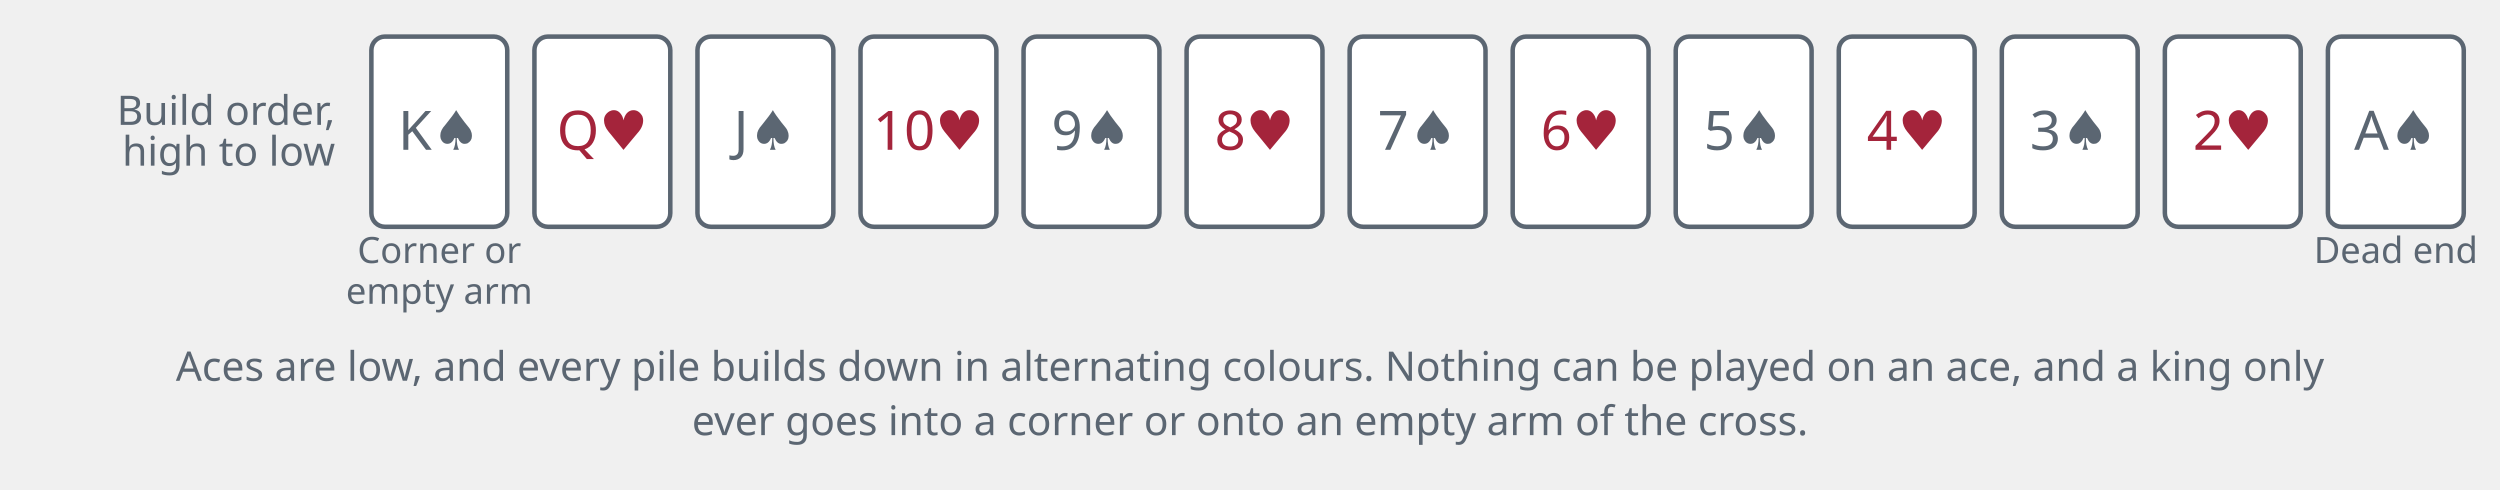
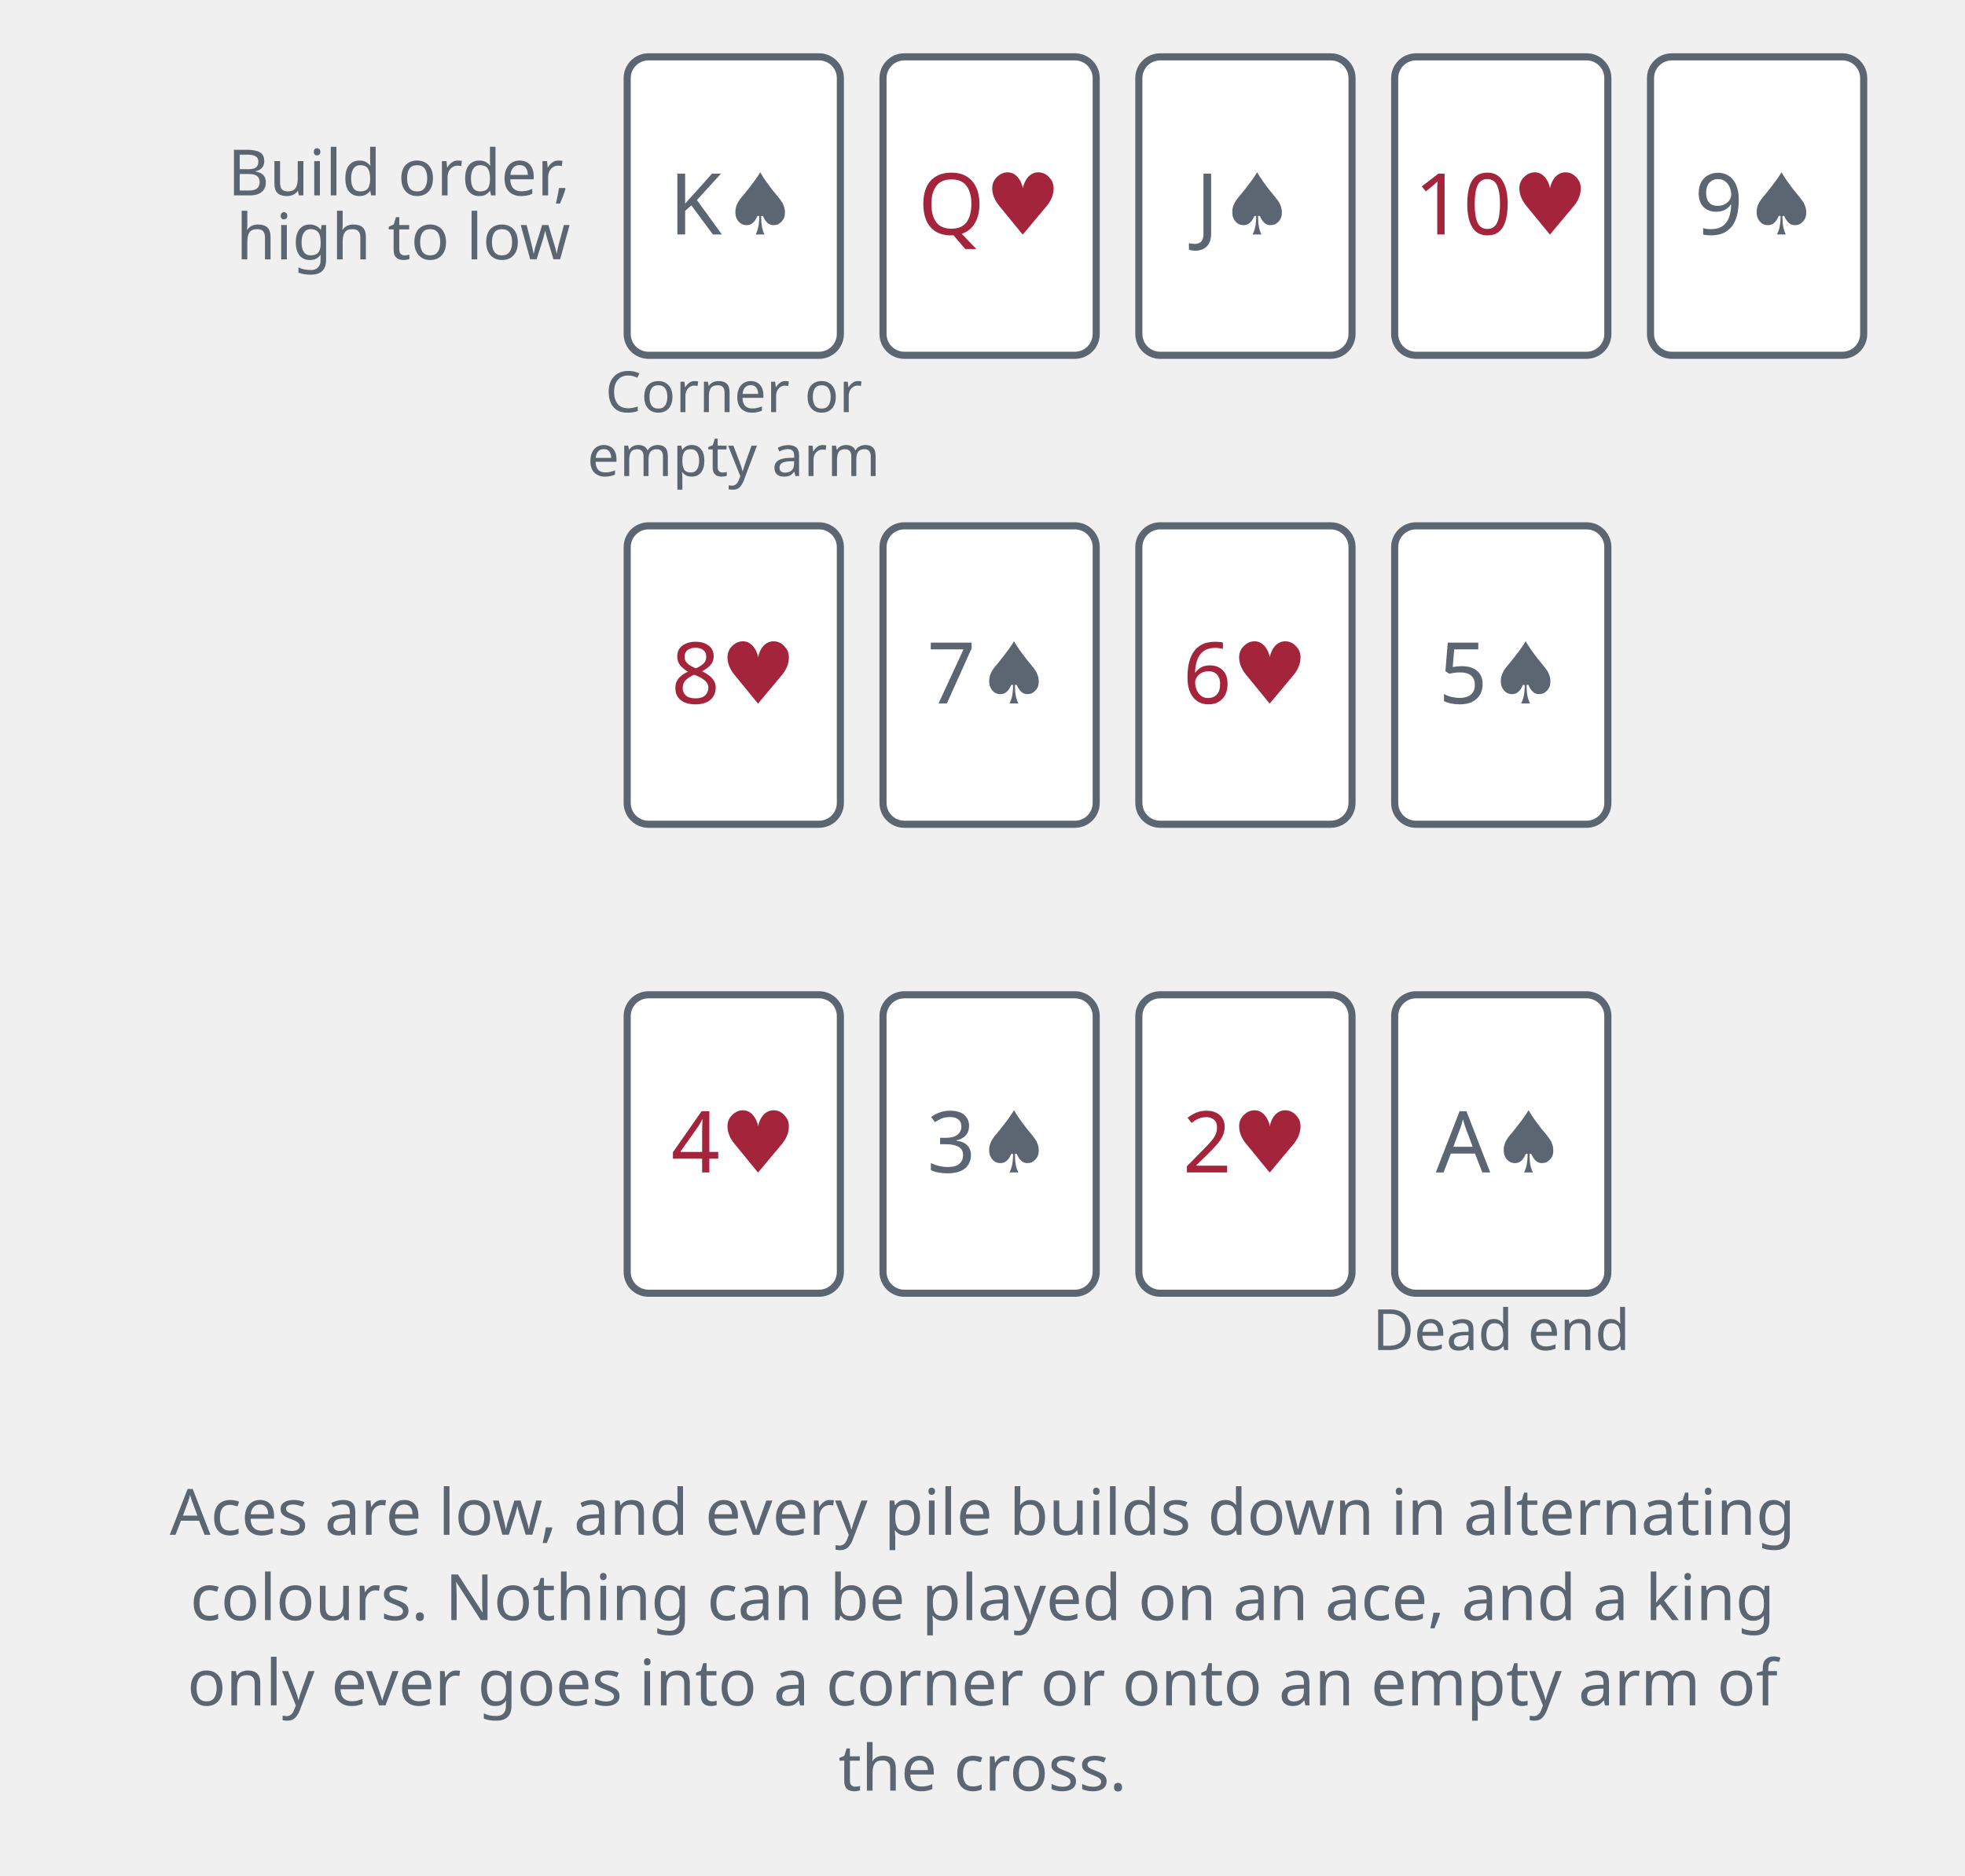
- <svg xmlns="http://www.w3.org/2000/svg" viewBox="0 0 552 108" width="883" height="173" role="img" aria-label="Kings in the Corner: Aces are low, and every pile builds down in alternating colours. Nothing can be played on an ace, and a king only ever goes into a corner or onto an empty arm of the cross.">
-   <rect x="82.0" y="8.0" width="30" height="42" rx="3" fill="#ffffff" stroke="#5b6672" stroke-width="1" />
-   <text x="97.0" y="33.0" text-anchor="middle" font-family="system-ui, sans-serif" font-size="12" fill="#5b6672">K♠</text>
-   <text x="97.0" y="58.0" text-anchor="middle" font-family="system-ui, sans-serif" font-size="8" fill="#5b6672">Corner or</text>
-   <text x="97.0" y="67.0" text-anchor="middle" font-family="system-ui, sans-serif" font-size="8" fill="#5b6672">empty arm</text>
-   <rect x="118.0" y="8.0" width="30" height="42" rx="3" fill="#ffffff" stroke="#5b6672" stroke-width="1" />
-   <text x="133.0" y="33.0" text-anchor="middle" font-family="system-ui, sans-serif" font-size="12" fill="#a4243b">Q♥</text>
-   <rect x="154.0" y="8.0" width="30" height="42" rx="3" fill="#ffffff" stroke="#5b6672" stroke-width="1" />
-   <text x="169.0" y="33.0" text-anchor="middle" font-family="system-ui, sans-serif" font-size="12" fill="#5b6672">J♠</text>
-   <rect x="190.0" y="8.0" width="30" height="42" rx="3" fill="#ffffff" stroke="#5b6672" stroke-width="1" />
-   <text x="205.0" y="33.0" text-anchor="middle" font-family="system-ui, sans-serif" font-size="12" fill="#a4243b">10♥</text>
-   <rect x="226.0" y="8.0" width="30" height="42" rx="3" fill="#ffffff" stroke="#5b6672" stroke-width="1" />
-   <text x="241.0" y="33.0" text-anchor="middle" font-family="system-ui, sans-serif" font-size="12" fill="#5b6672">9♠</text>
-   <rect x="262.0" y="8.0" width="30" height="42" rx="3" fill="#ffffff" stroke="#5b6672" stroke-width="1" />
-   <text x="277.0" y="33.0" text-anchor="middle" font-family="system-ui, sans-serif" font-size="12" fill="#a4243b">8♥</text>
-   <rect x="298.0" y="8.0" width="30" height="42" rx="3" fill="#ffffff" stroke="#5b6672" stroke-width="1" />
-   <text x="313.0" y="33.0" text-anchor="middle" font-family="system-ui, sans-serif" font-size="12" fill="#5b6672">7♠</text>
-   <rect x="334.0" y="8.0" width="30" height="42" rx="3" fill="#ffffff" stroke="#5b6672" stroke-width="1" />
-   <text x="349.0" y="33.0" text-anchor="middle" font-family="system-ui, sans-serif" font-size="12" fill="#a4243b">6♥</text>
-   <rect x="370.0" y="8.0" width="30" height="42" rx="3" fill="#ffffff" stroke="#5b6672" stroke-width="1" />
-   <text x="385.0" y="33.0" text-anchor="middle" font-family="system-ui, sans-serif" font-size="12" fill="#5b6672">5♠</text>
-   <rect x="406.0" y="8.0" width="30" height="42" rx="3" fill="#ffffff" stroke="#5b6672" stroke-width="1" />
-   <text x="421.0" y="33.0" text-anchor="middle" font-family="system-ui, sans-serif" font-size="12" fill="#a4243b">4♥</text>
-   <rect x="442.0" y="8.0" width="30" height="42" rx="3" fill="#ffffff" stroke="#5b6672" stroke-width="1" />
-   <text x="457.0" y="33.0" text-anchor="middle" font-family="system-ui, sans-serif" font-size="12" fill="#5b6672">3♠</text>
-   <rect x="478.0" y="8.0" width="30" height="42" rx="3" fill="#ffffff" stroke="#5b6672" stroke-width="1" />
-   <text x="493.0" y="33.0" text-anchor="middle" font-family="system-ui, sans-serif" font-size="12" fill="#a4243b">2♥</text>
-   <rect x="514.0" y="8.0" width="30" height="42" rx="3" fill="#ffffff" stroke="#5b6672" stroke-width="1" />
-   <text x="529.0" y="33.0" text-anchor="middle" font-family="system-ui, sans-serif" font-size="12" fill="#5b6672">A♠</text>
-   <text x="529.0" y="58.0" text-anchor="middle" font-family="system-ui, sans-serif" font-size="8" fill="#5b6672">Dead end</text>
-   <text x="74.0" y="27.5" text-anchor="end" font-family="system-ui, sans-serif" font-size="9" fill="#5b6672">Build order,</text>
-   <text x="74.0" y="36.5" text-anchor="end" font-family="system-ui, sans-serif" font-size="9" fill="#5b6672">high to low</text>
-   <text x="276.0" y="84.0" text-anchor="middle" font-family="system-ui, sans-serif" font-size="9" fill="#5b6672">Aces are low, and every pile builds down in alternating colours. Nothing can be played on an ace, and a king only</text>
-   <text x="276.0" y="96.0" text-anchor="middle" font-family="system-ui, sans-serif" font-size="9" fill="#5b6672">ever goes into a corner or onto an empty arm of the cross.</text>
+ <svg xmlns="http://www.w3.org/2000/svg" viewBox="0 0 276 264" width="442" height="422" role="img" aria-label="Kings in the Corner: Aces are low, and every pile builds down in alternating colours. Nothing can be played on an ace, and a king only ever goes into a corner or onto an empty arm of the cross.">
+   <rect x="88.0" y="8.0" width="30" height="42" rx="3" fill="#ffffff" stroke="#5b6672" stroke-width="1" />
+   <text x="103.0" y="33.0" text-anchor="middle" font-family="system-ui, sans-serif" font-size="12" fill="#5b6672">K♠</text>
+   <text x="103.0" y="58.0" text-anchor="middle" font-family="system-ui, sans-serif" font-size="8" fill="#5b6672">Corner or</text>
+   <text x="103.0" y="67.0" text-anchor="middle" font-family="system-ui, sans-serif" font-size="8" fill="#5b6672">empty arm</text>
+   <rect x="124.0" y="8.0" width="30" height="42" rx="3" fill="#ffffff" stroke="#5b6672" stroke-width="1" />
+   <text x="139.0" y="33.0" text-anchor="middle" font-family="system-ui, sans-serif" font-size="12" fill="#a4243b">Q♥</text>
+   <rect x="160.0" y="8.0" width="30" height="42" rx="3" fill="#ffffff" stroke="#5b6672" stroke-width="1" />
+   <text x="175.0" y="33.0" text-anchor="middle" font-family="system-ui, sans-serif" font-size="12" fill="#5b6672">J♠</text>
+   <rect x="196.0" y="8.0" width="30" height="42" rx="3" fill="#ffffff" stroke="#5b6672" stroke-width="1" />
+   <text x="211.0" y="33.0" text-anchor="middle" font-family="system-ui, sans-serif" font-size="12" fill="#a4243b">10♥</text>
+   <rect x="232.0" y="8.0" width="30" height="42" rx="3" fill="#ffffff" stroke="#5b6672" stroke-width="1" />
+   <text x="247.0" y="33.0" text-anchor="middle" font-family="system-ui, sans-serif" font-size="12" fill="#5b6672">9♠</text>
+   <rect x="88.0" y="74.0" width="30" height="42" rx="3" fill="#ffffff" stroke="#5b6672" stroke-width="1" />
+   <text x="103.0" y="99.0" text-anchor="middle" font-family="system-ui, sans-serif" font-size="12" fill="#a4243b">8♥</text>
+   <rect x="124.0" y="74.0" width="30" height="42" rx="3" fill="#ffffff" stroke="#5b6672" stroke-width="1" />
+   <text x="139.0" y="99.0" text-anchor="middle" font-family="system-ui, sans-serif" font-size="12" fill="#5b6672">7♠</text>
+   <rect x="160.0" y="74.0" width="30" height="42" rx="3" fill="#ffffff" stroke="#5b6672" stroke-width="1" />
+   <text x="175.0" y="99.0" text-anchor="middle" font-family="system-ui, sans-serif" font-size="12" fill="#a4243b">6♥</text>
+   <rect x="196.0" y="74.0" width="30" height="42" rx="3" fill="#ffffff" stroke="#5b6672" stroke-width="1" />
+   <text x="211.0" y="99.0" text-anchor="middle" font-family="system-ui, sans-serif" font-size="12" fill="#5b6672">5♠</text>
+   <rect x="88.0" y="140.0" width="30" height="42" rx="3" fill="#ffffff" stroke="#5b6672" stroke-width="1" />
+   <text x="103.0" y="165.0" text-anchor="middle" font-family="system-ui, sans-serif" font-size="12" fill="#a4243b">4♥</text>
+   <rect x="124.0" y="140.0" width="30" height="42" rx="3" fill="#ffffff" stroke="#5b6672" stroke-width="1" />
+   <text x="139.0" y="165.0" text-anchor="middle" font-family="system-ui, sans-serif" font-size="12" fill="#5b6672">3♠</text>
+   <rect x="160.0" y="140.0" width="30" height="42" rx="3" fill="#ffffff" stroke="#5b6672" stroke-width="1" />
+   <text x="175.0" y="165.0" text-anchor="middle" font-family="system-ui, sans-serif" font-size="12" fill="#a4243b">2♥</text>
+   <rect x="196.0" y="140.0" width="30" height="42" rx="3" fill="#ffffff" stroke="#5b6672" stroke-width="1" />
+   <text x="211.0" y="165.0" text-anchor="middle" font-family="system-ui, sans-serif" font-size="12" fill="#5b6672">A♠</text>
+   <text x="211.0" y="190.0" text-anchor="middle" font-family="system-ui, sans-serif" font-size="8" fill="#5b6672">Dead end</text>
+   <text x="80.0" y="27.5" text-anchor="end" font-family="system-ui, sans-serif" font-size="9" fill="#5b6672">Build order,</text>
+   <text x="80.0" y="36.5" text-anchor="end" font-family="system-ui, sans-serif" font-size="9" fill="#5b6672">high to low</text>
+   <text x="138.0" y="216.0" text-anchor="middle" font-family="system-ui, sans-serif" font-size="9" fill="#5b6672">Aces are low, and every pile builds down in alternating</text>
+   <text x="138.0" y="228.0" text-anchor="middle" font-family="system-ui, sans-serif" font-size="9" fill="#5b6672">colours. Nothing can be played on an ace, and a king</text>
+   <text x="138.0" y="240.0" text-anchor="middle" font-family="system-ui, sans-serif" font-size="9" fill="#5b6672">only ever goes into a corner or onto an empty arm of</text>
+   <text x="138.0" y="252.0" text-anchor="middle" font-family="system-ui, sans-serif" font-size="9" fill="#5b6672">the cross.</text>
</svg>
